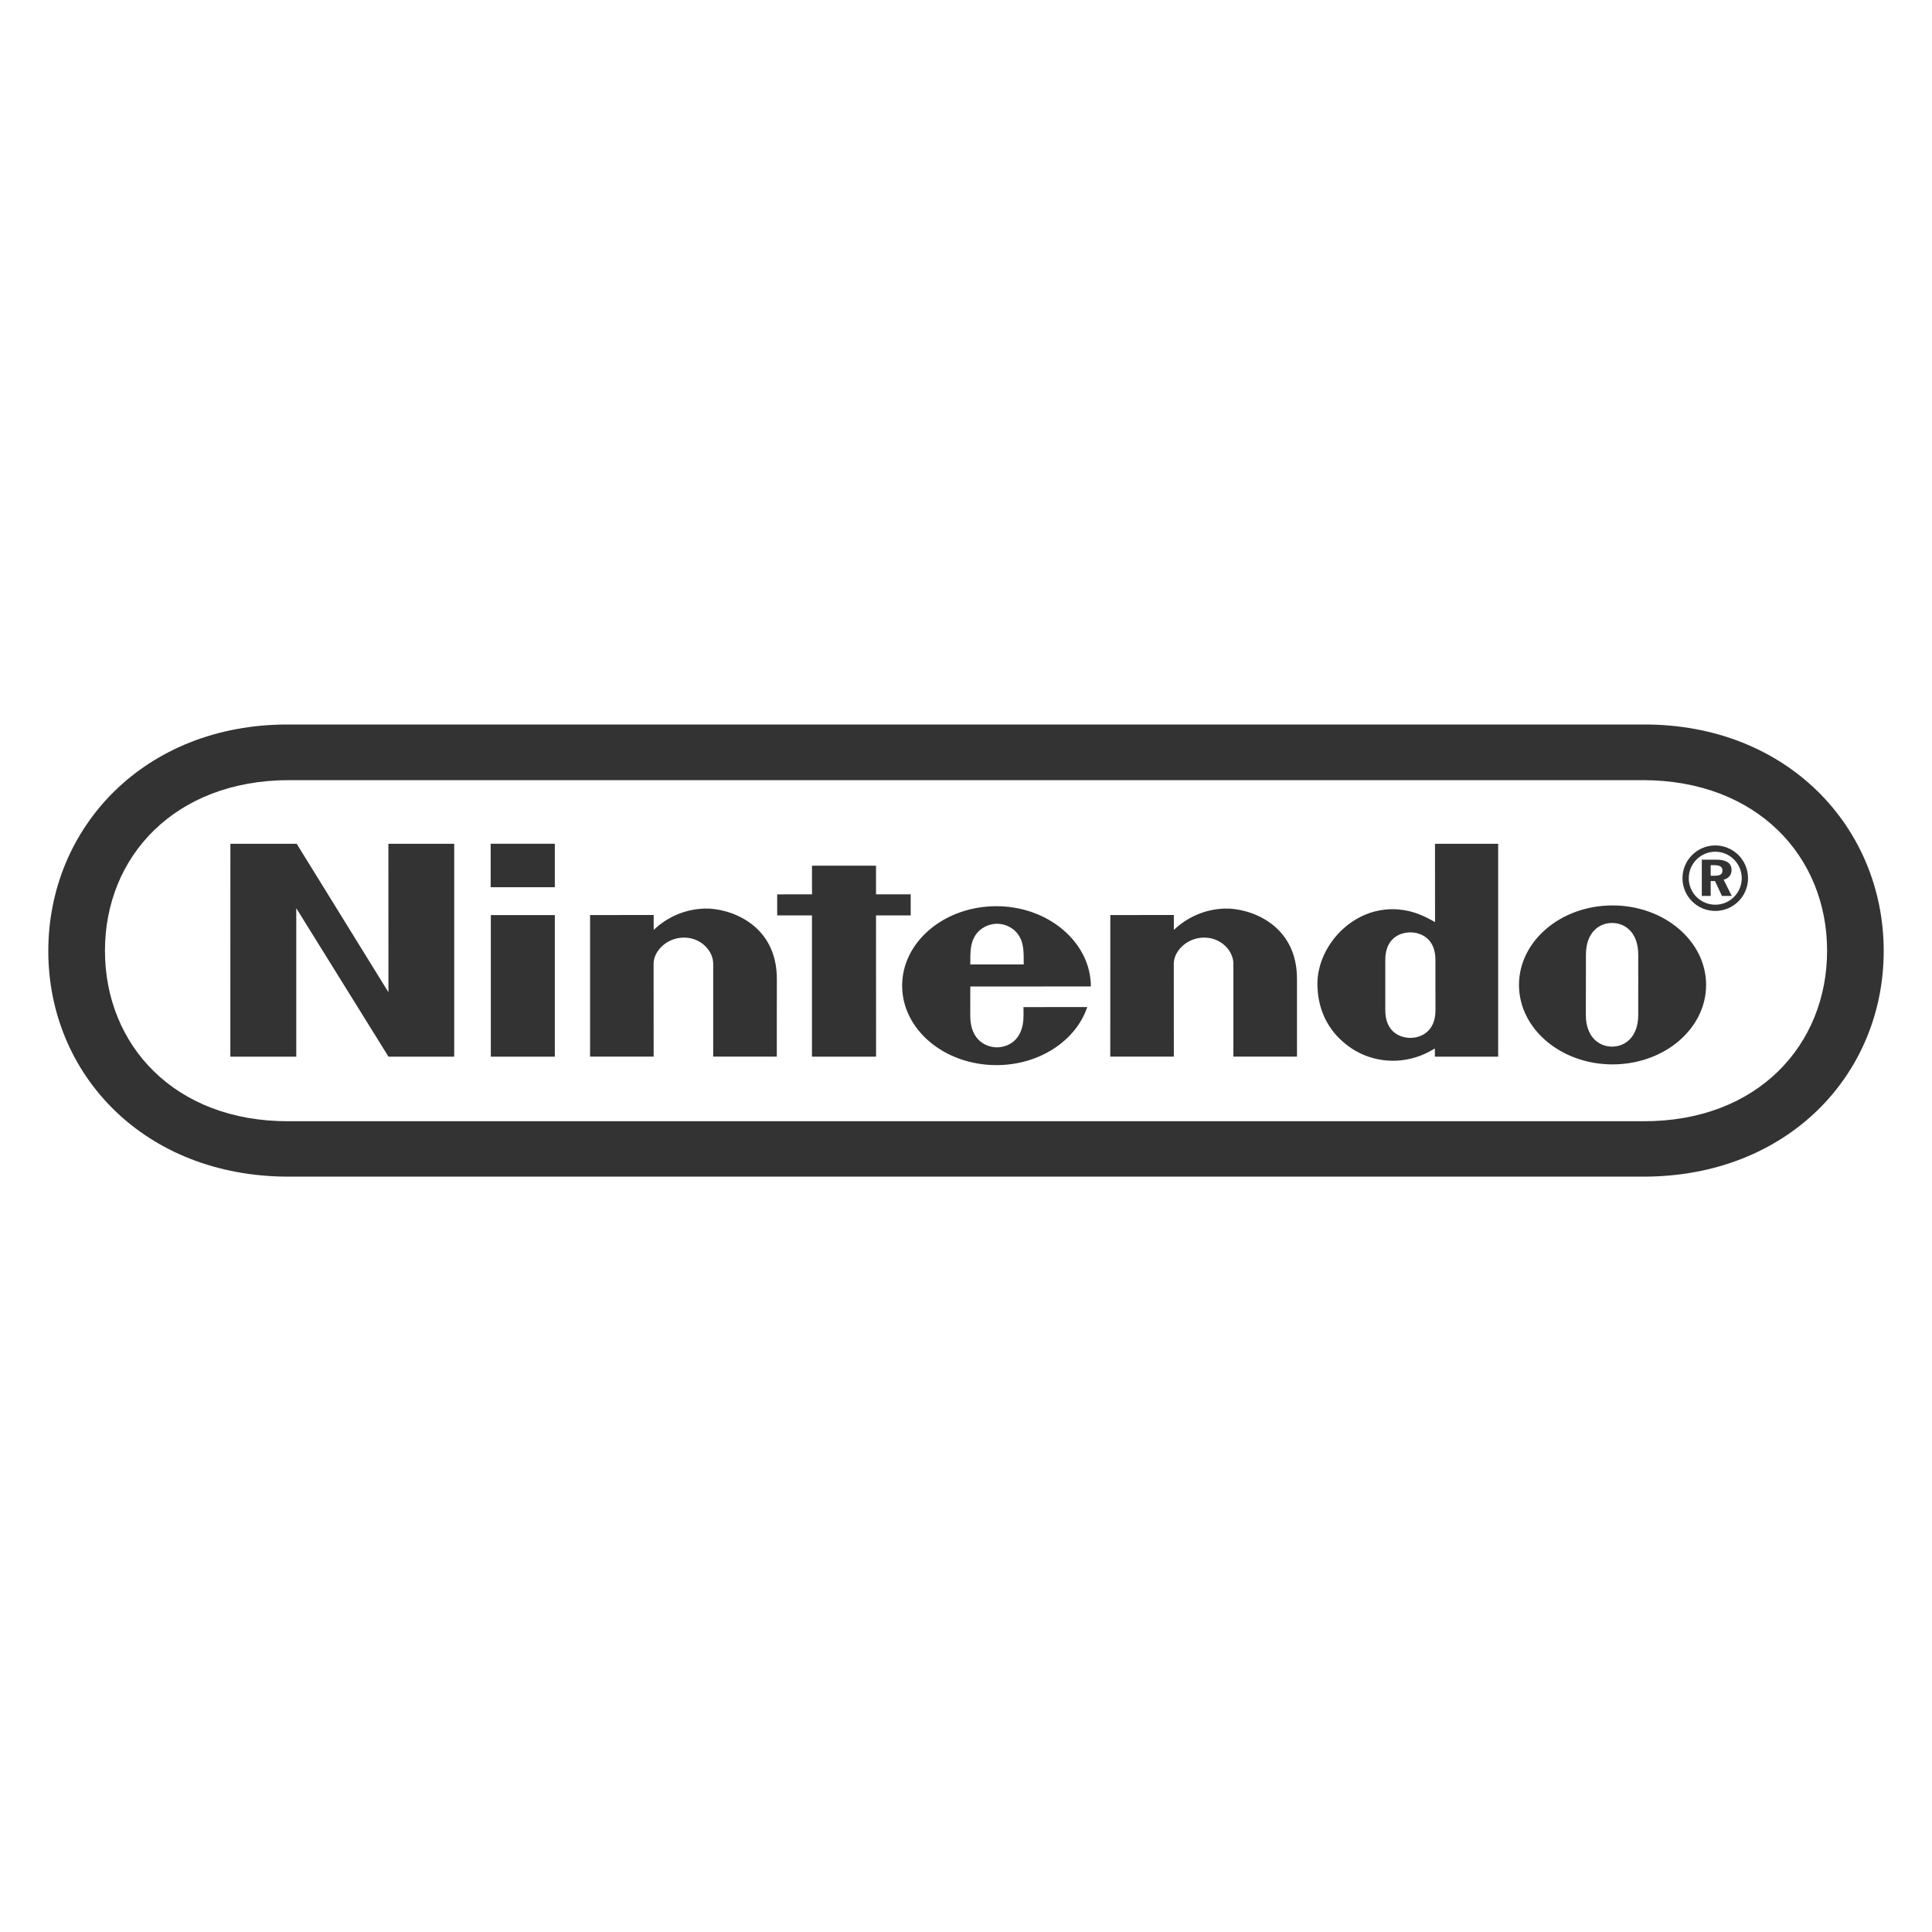
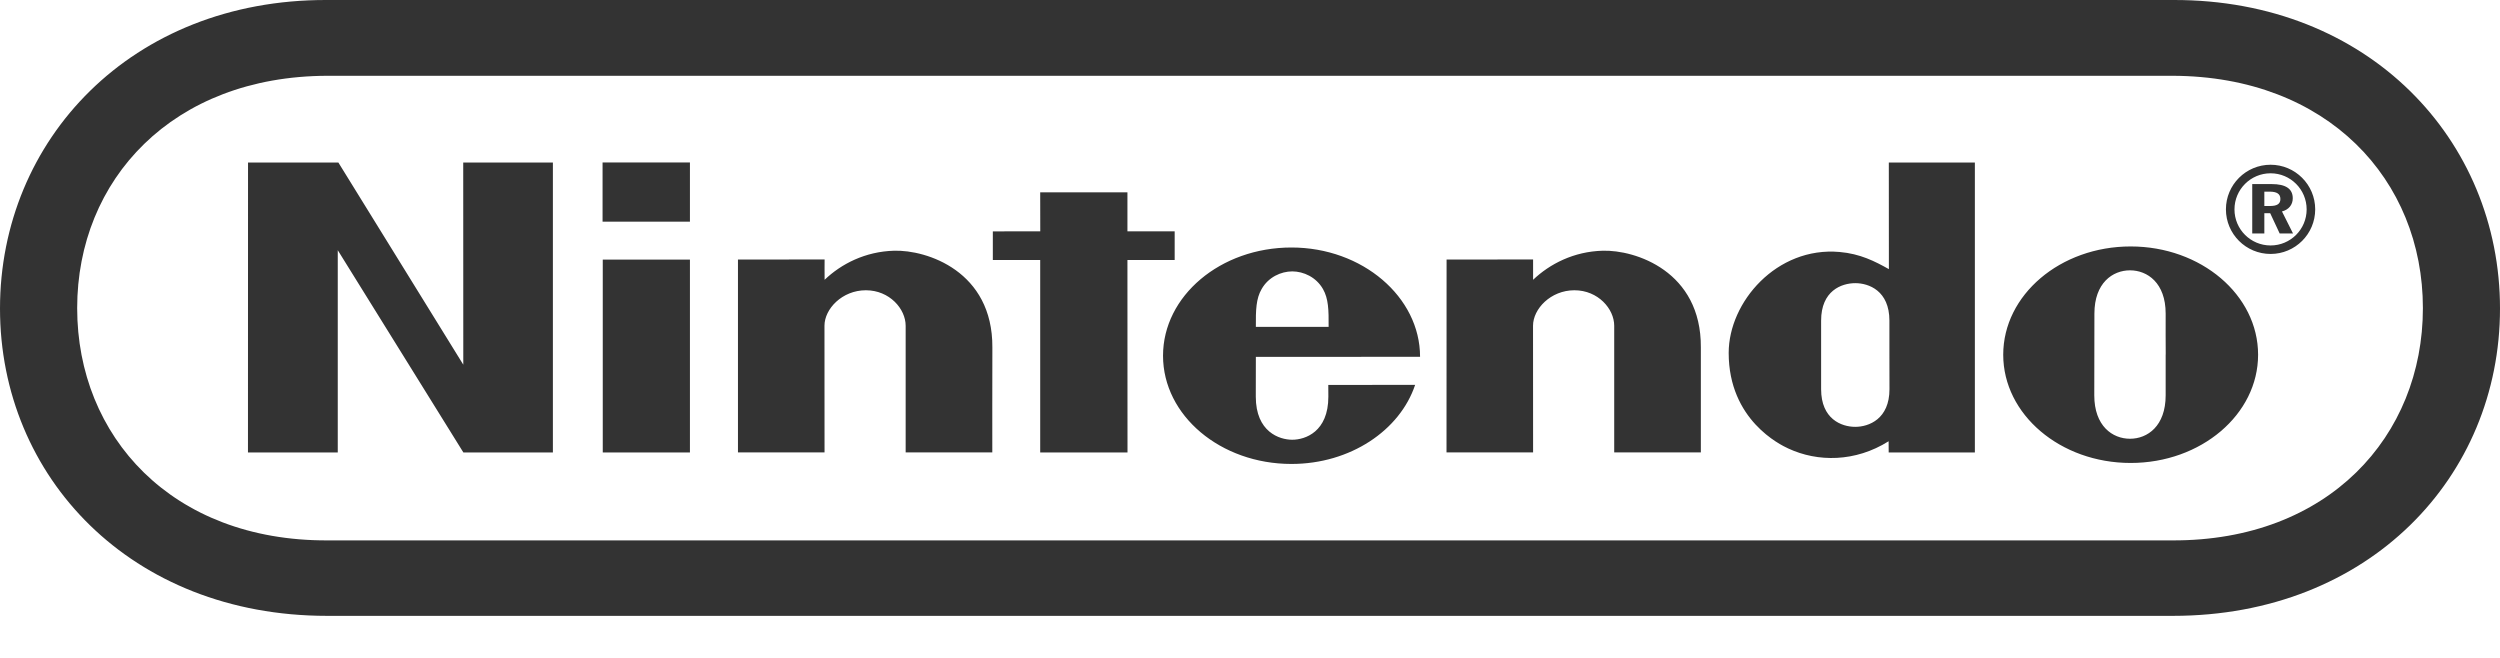
- <svg xmlns="http://www.w3.org/2000/svg" width="40" height="40" viewBox="0 0 40 40" fill="none">
-   <path d="M5.97 24.361C2.991 24.36 1 22.249 1 19.689C1 17.129 2.995 14.993 5.966 15H34.034C37.005 14.993 39 17.129 39 19.689C39 22.249 37.009 24.36 34.03 24.361H5.97ZM5.979 16.152C3.621 16.156 2.173 17.733 2.173 19.683C2.173 21.633 3.611 23.223 5.979 23.214H34.021C36.389 23.222 37.828 21.633 37.828 19.683C37.828 17.733 36.38 16.157 34.021 16.152L5.979 16.152ZM35.529 17.798C35.744 17.798 35.85 17.87 35.85 18.014C35.85 18.113 35.788 18.188 35.686 18.213L35.854 18.549H35.651L35.507 18.241H35.418V18.549H35.234V17.798H35.529ZM35.513 17.504C35.138 17.504 34.834 17.808 34.834 18.182C34.834 18.557 35.138 18.86 35.513 18.86C35.887 18.86 36.191 18.557 36.191 18.182C36.191 17.808 35.887 17.504 35.513 17.504ZM36.061 18.183C36.061 18.485 35.815 18.731 35.513 18.731C35.21 18.731 34.964 18.485 34.964 18.183C34.964 17.88 35.21 17.634 35.513 17.634C35.815 17.634 36.061 17.88 36.061 18.183ZM35.418 18.131H35.507C35.611 18.131 35.662 18.099 35.662 18.025C35.662 17.947 35.608 17.913 35.498 17.913H35.418V18.131ZM20.089 19.968C20.087 19.711 20.092 19.539 20.177 19.393C20.28 19.212 20.47 19.126 20.643 19.125H20.642C20.815 19.126 21.005 19.212 21.109 19.393C21.193 19.54 21.197 19.711 21.195 19.968L20.089 19.968ZM21.19 20.851C21.19 20.851 21.191 20.864 21.191 21.029C21.191 21.565 20.838 21.684 20.642 21.684C20.447 21.684 20.088 21.565 20.088 21.029C20.088 20.868 20.089 20.424 20.089 20.424C20.089 20.424 22.585 20.425 22.585 20.423C22.585 19.515 21.708 18.762 20.63 18.762C19.552 18.762 18.678 19.498 18.678 20.407C18.678 21.316 19.552 22.052 20.63 22.052C21.524 22.052 22.279 21.542 22.51 20.85L21.19 20.851ZM25.36 18.811C25.855 18.796 26.86 19.121 26.853 20.281C26.852 20.487 26.853 21.876 26.853 21.876H25.536C25.536 21.876 25.536 20.134 25.536 19.951C25.536 19.696 25.292 19.412 24.931 19.412C24.57 19.412 24.302 19.696 24.302 19.951C24.302 20.076 24.303 21.876 24.303 21.876H22.987L22.988 18.945L24.303 18.944C24.303 18.944 24.302 19.18 24.303 19.253C24.557 19.011 24.922 18.823 25.36 18.811H25.36ZM14.59 18.811C15.085 18.796 16.091 19.121 16.084 20.281C16.082 20.487 16.083 21.876 16.083 21.876H14.766C14.766 21.876 14.766 20.134 14.766 19.951C14.766 19.696 14.522 19.412 14.161 19.412C13.8 19.412 13.532 19.696 13.532 19.951C13.532 20.076 13.533 21.876 13.533 21.876H12.217L12.217 18.945L13.534 18.944C13.534 18.944 13.532 19.18 13.534 19.253C13.787 19.011 14.152 18.823 14.59 18.811H14.59ZM29.71 17.47H31.018V21.877H29.708C29.708 21.877 29.707 21.734 29.707 21.707C29.2 22.026 28.628 22.025 28.182 21.817C28.062 21.762 27.276 21.384 27.276 20.364C27.276 19.591 28.006 18.746 28.961 18.83C29.275 18.857 29.499 18.972 29.711 19.091C29.71 18.413 29.71 17.47 29.71 17.47H29.71ZM29.719 20.397C29.719 20.397 29.719 20.029 29.719 19.873C29.719 19.42 29.406 19.304 29.201 19.304C28.99 19.304 28.681 19.42 28.681 19.873C28.681 20.023 28.681 20.395 28.681 20.395C28.681 20.395 28.681 20.76 28.681 20.916C28.681 21.369 28.99 21.488 29.2 21.488C29.406 21.488 29.72 21.369 29.72 20.916C29.72 20.728 29.719 20.397 29.719 20.397H29.719ZM33.918 20.388C33.918 20.388 33.918 20.831 33.918 21.009C33.918 21.476 33.642 21.669 33.376 21.669C33.11 21.669 32.833 21.476 32.833 21.009C32.833 20.831 32.834 20.377 32.834 20.377C32.834 20.377 32.835 19.943 32.835 19.766C32.835 19.3 33.112 19.109 33.376 19.109C33.641 19.109 33.918 19.3 33.918 19.766C33.918 19.943 33.917 20.272 33.919 20.39L33.918 20.388ZM33.386 18.746C32.316 18.746 31.449 19.483 31.449 20.392C31.449 21.3 32.317 22.037 33.386 22.037C34.456 22.037 35.323 21.3 35.323 20.392C35.323 19.483 34.456 18.746 33.386 18.746ZM10.159 18.369V17.469H11.487V18.369H10.159ZM10.162 21.877V18.946L11.487 18.946V21.877L10.162 21.877ZM16.811 21.877L16.811 18.952H16.091V18.517L16.812 18.516L16.811 17.923H18.137V18.516H18.855V18.952H18.137L18.138 21.877L16.811 21.877ZM4.769 21.877L4.77 17.47H6.143L8.042 20.543L8.041 17.47H9.404V21.877H8.043L6.134 18.803V21.877H4.769Z" fill="#333333" />
+ <svg xmlns="http://www.w3.org/2000/svg" width="38" height="10" viewBox="0 0 38 10" fill="none">
+   <path d="M4.97 9.361C1.991 9.36 0 7.249 0 4.689C0 2.129 1.995 -0.007 4.966 1.5077e-05H33.034C36.005 -0.007 38 2.129 38 4.689C38 7.249 36.009 9.36 33.03 9.361H4.97ZM4.979 1.152C2.621 1.156 1.173 2.733 1.173 4.683C1.173 6.633 2.611 8.223 4.979 8.214H33.021C35.389 8.222 36.828 6.633 36.828 4.683C36.828 2.733 35.38 1.157 33.021 1.152L4.979 1.152ZM34.529 2.798C34.744 2.798 34.85 2.87 34.85 3.014C34.85 3.113 34.788 3.188 34.686 3.214L34.854 3.549H34.651L34.507 3.241H34.418V3.549H34.234V2.798H34.529ZM34.513 2.504C34.138 2.504 33.834 2.808 33.834 3.182C33.834 3.557 34.138 3.86 34.513 3.86C34.887 3.86 35.191 3.557 35.191 3.182C35.191 2.808 34.887 2.504 34.513 2.504ZM35.061 3.183C35.061 3.486 34.815 3.731 34.513 3.731C34.21 3.731 33.964 3.486 33.964 3.183C33.964 2.88 34.21 2.634 34.513 2.634C34.815 2.634 35.061 2.879 35.061 3.183ZM34.418 3.131H34.507C34.611 3.131 34.662 3.099 34.662 3.025C34.662 2.947 34.608 2.913 34.498 2.913H34.418V3.131ZM19.089 4.968C19.087 4.711 19.092 4.539 19.177 4.393C19.28 4.212 19.47 4.126 19.643 4.125H19.642C19.815 4.126 20.005 4.212 20.109 4.393C20.193 4.54 20.197 4.711 20.195 4.968L19.089 4.968ZM20.19 5.851C20.19 5.851 20.191 5.864 20.191 6.029C20.191 6.565 19.838 6.684 19.642 6.684C19.447 6.684 19.088 6.565 19.088 6.029C19.088 5.868 19.089 5.424 19.089 5.424C19.089 5.424 21.585 5.425 21.585 5.423C21.585 4.514 20.708 3.762 19.63 3.762C18.552 3.762 17.678 4.498 17.678 5.407C17.678 6.316 18.552 7.052 19.63 7.052C20.524 7.052 21.279 6.542 21.51 5.85L20.19 5.851ZM24.36 3.811C24.855 3.796 25.86 4.121 25.853 5.281C25.852 5.487 25.853 6.876 25.853 6.876H24.536C24.536 6.876 24.536 5.134 24.536 4.951C24.536 4.696 24.292 4.412 23.931 4.412C23.57 4.412 23.302 4.696 23.302 4.951C23.302 5.076 23.303 6.876 23.303 6.876H21.987L21.988 3.945L23.303 3.944C23.303 3.944 23.302 4.18 23.303 4.253C23.557 4.011 23.922 3.823 24.36 3.811H24.36ZM13.59 3.811C14.085 3.796 15.091 4.121 15.084 5.281C15.082 5.487 15.083 6.876 15.083 6.876H13.766C13.766 6.876 13.766 5.134 13.766 4.951C13.766 4.696 13.522 4.412 13.161 4.412C12.8 4.412 12.532 4.696 12.532 4.951C12.532 5.076 12.533 6.876 12.533 6.876H11.217L11.217 3.945L12.534 3.944C12.534 3.944 12.532 4.18 12.534 4.253C12.787 4.011 13.152 3.823 13.59 3.811H13.59ZM28.71 2.47H30.018V6.877H28.708C28.708 6.877 28.707 6.734 28.707 6.707C28.2 7.026 27.628 7.025 27.182 6.817C27.062 6.762 26.276 6.384 26.276 5.364C26.276 4.591 27.006 3.746 27.961 3.83C28.275 3.857 28.499 3.972 28.711 4.091C28.71 3.413 28.71 2.47 28.71 2.47H28.71ZM28.719 5.397C28.719 5.397 28.719 5.029 28.719 4.873C28.719 4.42 28.406 4.304 28.201 4.304C27.99 4.304 27.681 4.42 27.681 4.873C27.681 5.023 27.681 5.395 27.681 5.395C27.681 5.395 27.681 5.76 27.681 5.916C27.681 6.369 27.99 6.488 28.2 6.488C28.406 6.488 28.72 6.369 28.72 5.916C28.72 5.728 28.719 5.397 28.719 5.397H28.719ZM32.918 5.388C32.918 5.388 32.918 5.831 32.918 6.009C32.918 6.476 32.642 6.669 32.376 6.669C32.11 6.669 31.833 6.476 31.833 6.009C31.833 5.831 31.834 5.377 31.834 5.377C31.834 5.377 31.835 4.943 31.835 4.766C31.835 4.301 32.112 4.109 32.376 4.109C32.641 4.109 32.918 4.301 32.918 4.766C32.918 4.943 32.917 5.272 32.919 5.39L32.918 5.388ZM32.386 3.746C31.316 3.746 30.449 4.483 30.449 5.392C30.449 6.3 31.317 7.037 32.386 7.037C33.456 7.037 34.323 6.3 34.323 5.392C34.323 4.483 33.456 3.746 32.386 3.746ZM9.159 3.369V2.469H10.487V3.369H9.159ZM9.162 6.877V3.946L10.487 3.946V6.877L9.162 6.877ZM15.811 6.877L15.811 3.952H15.091V3.517L15.812 3.516L15.811 2.923H17.137V3.516H17.855V3.952H17.137L17.138 6.877L15.811 6.877ZM3.769 6.877L3.77 2.47H5.143L7.042 5.543L7.041 2.47H8.404V6.877H7.043L5.134 3.803V6.877H3.769Z" fill="#333333" />
</svg>
